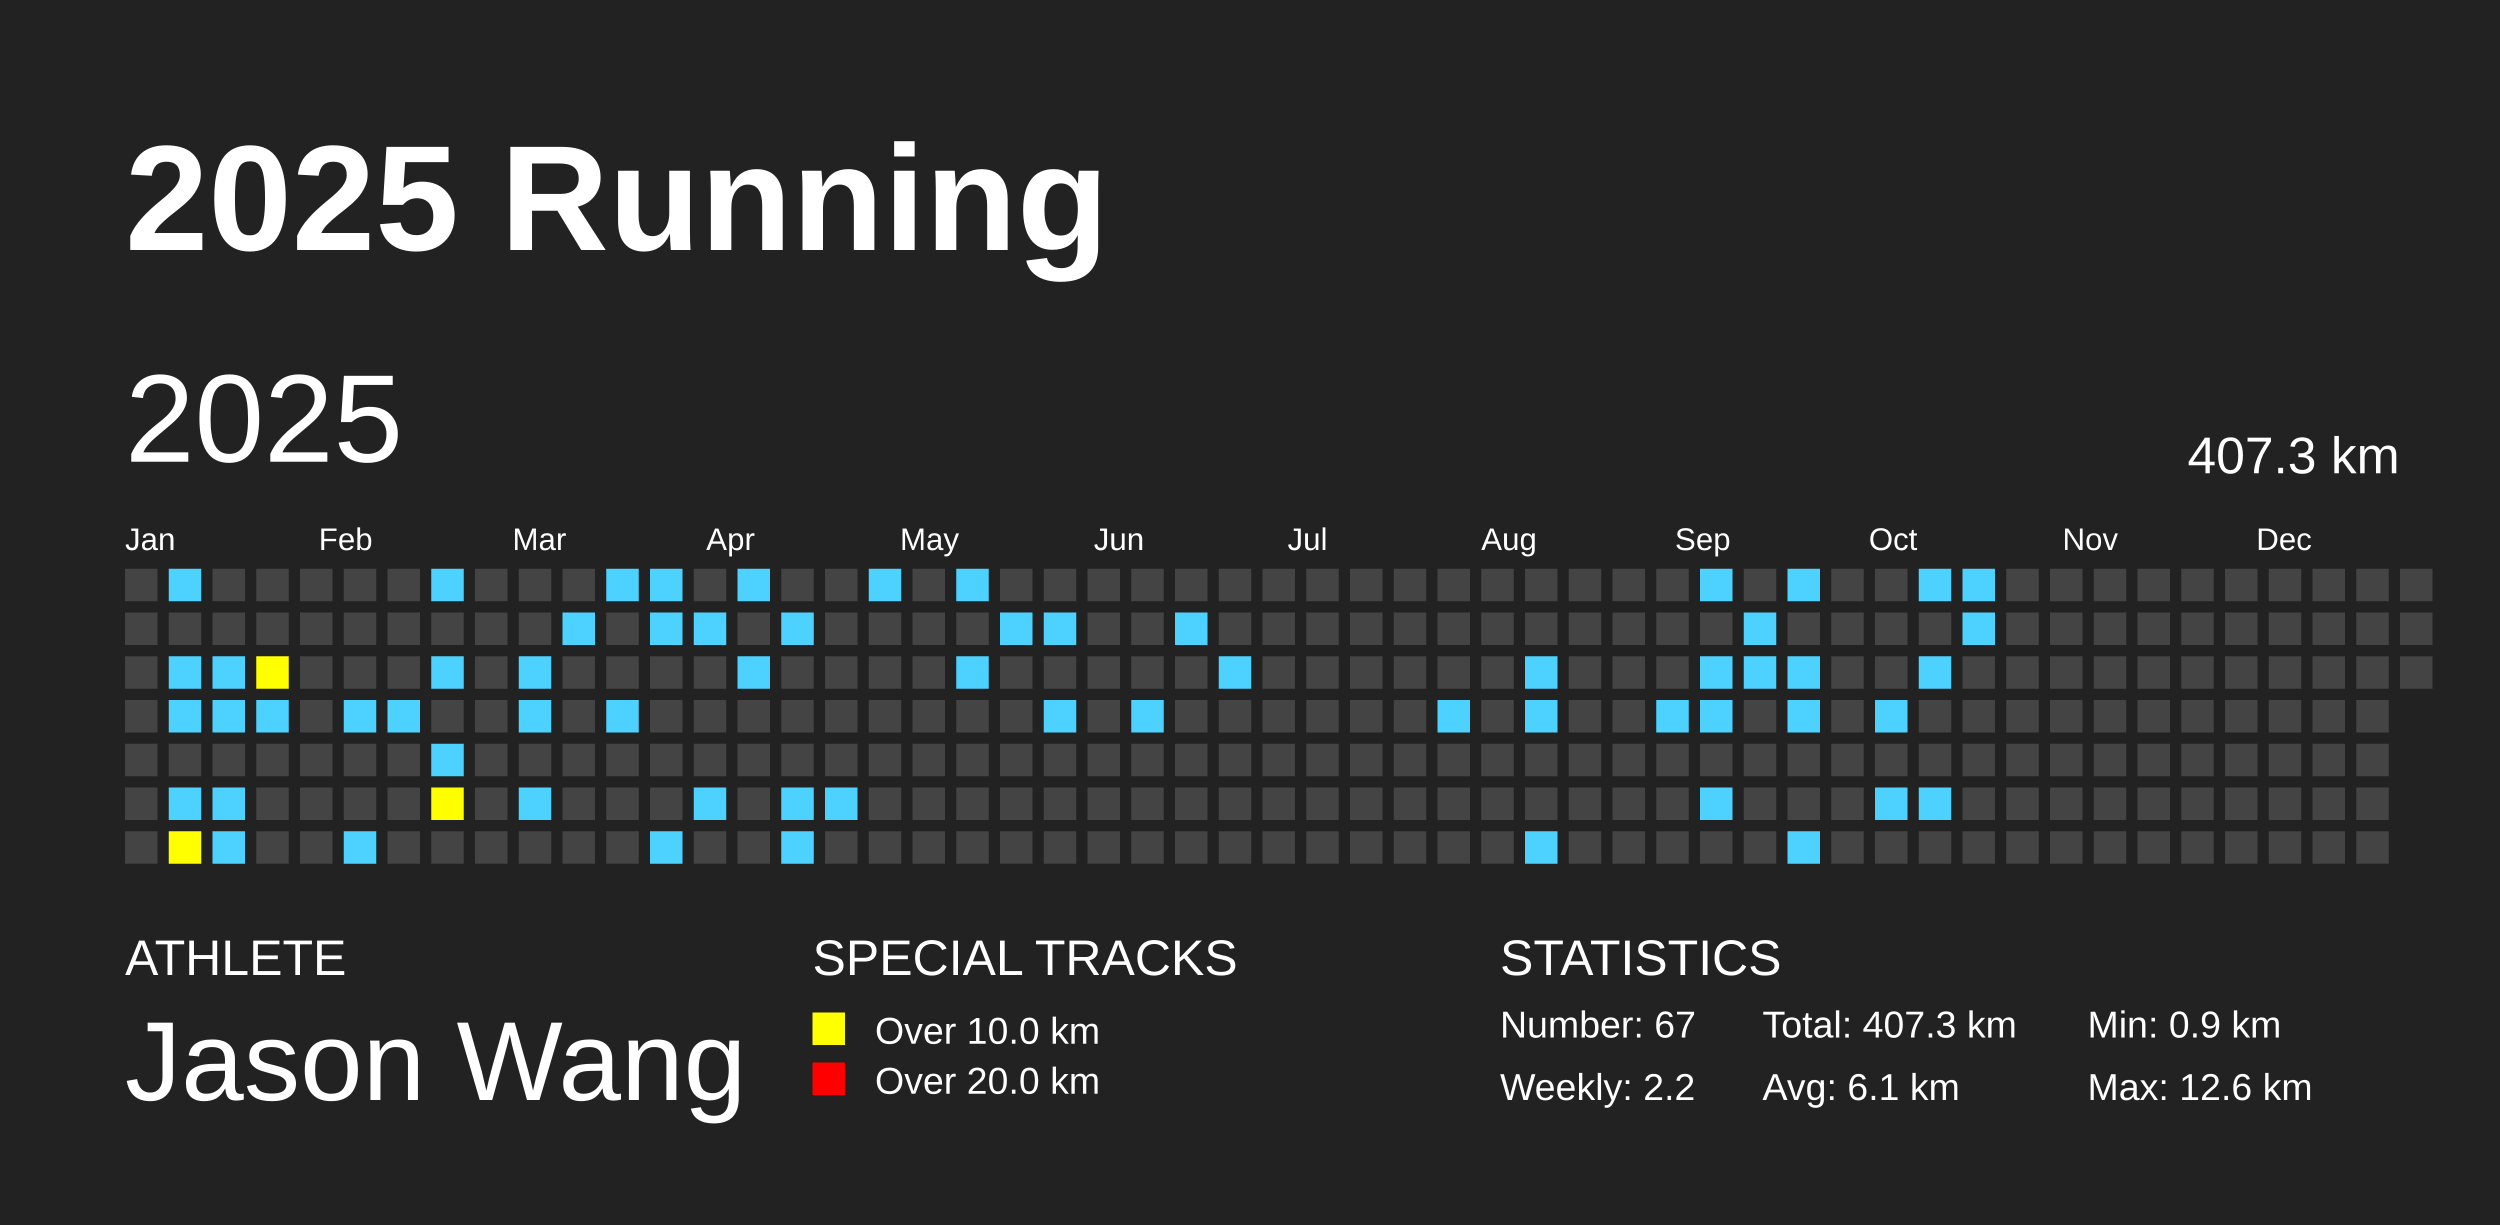
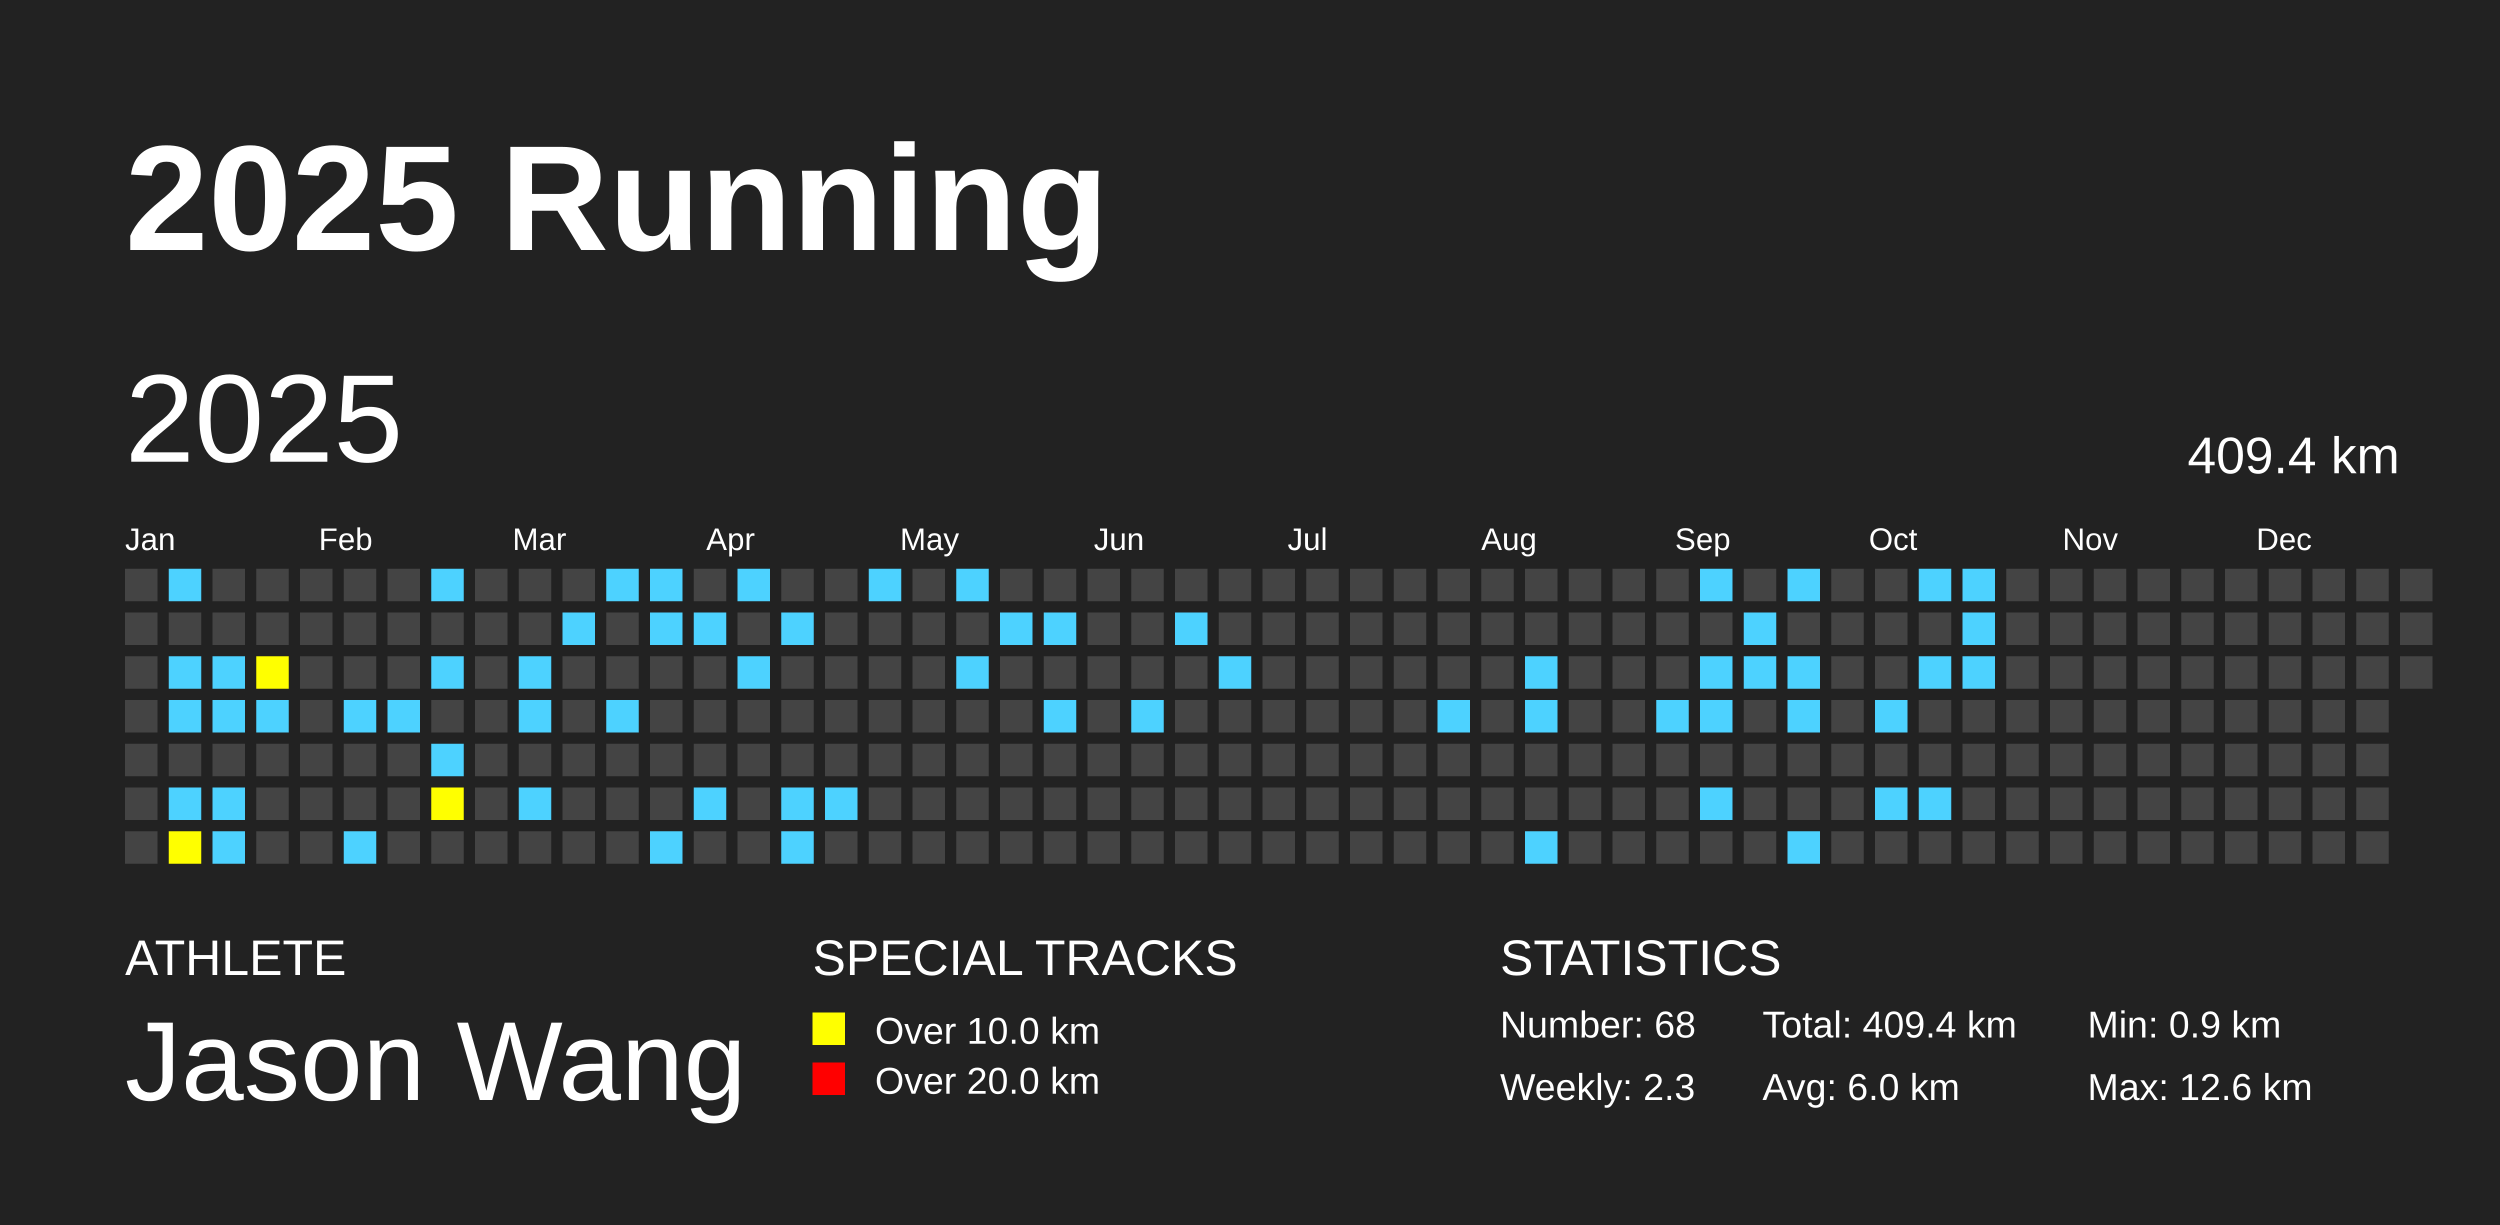
<svg xmlns="http://www.w3.org/2000/svg" baseProfile="full" height="98mm" version="1.1" viewBox="0,0,200,98" width="200mm">
  <defs />
  <rect fill="#222222" height="98" width="200" x="0" y="0" />
  <text fill="#FFFFFF" style="font-size:12px; font-family:Arial; font-weight:bold;" x="10" y="20">2025 Running</text>
  <text fill="#FFFFFF" style="font-size:4px; font-family:Arial" x="10" y="78">ATHLETE</text>
  <text fill="#FFFFFF" style="font-size:9px; font-family:Arial" x="10" y="88">Jason Wang</text>
  <text fill="#FFFFFF" style="font-size:4px; font-family:Arial" x="65" y="78">SPECIAL TRACKS</text>
  <rect fill="yellow" height="2.6" width="2.6" x="65" y="81" />
  <text fill="#FFFFFF" style="font-size:3px; font-family:Arial" x="70" y="83.5">Over 10.0 km</text>
  <rect fill="red" height="2.6" width="2.6" x="65" y="85" />
  <text fill="#FFFFFF" style="font-size:3px; font-family:Arial" x="70" y="87.5">Over 20.0 km</text>
  <text fill="#FFFFFF" style="font-size:4px; font-family:Arial" x="120" y="78">STATISTICS</text>
-   <text fill="#FFFFFF" style="font-size:3px; font-family:Arial" x="120" y="83">Number: 67</text>
-   <text fill="#FFFFFF" style="font-size:3px; font-family:Arial" x="120" y="88">Weekly: 2.2</text>
-   <text fill="#FFFFFF" style="font-size:3px; font-family:Arial" x="141" y="83">Total: 407.3 km</text>
-   <text fill="#FFFFFF" style="font-size:3px; font-family:Arial" x="141" y="88">Avg: 6.1 km</text>
+   <text fill="#FFFFFF" style="font-size:3px; font-family:Arial" x="120" y="83">Number: 68</text>
+   <text fill="#FFFFFF" style="font-size:3px; font-family:Arial" x="120" y="88">Weekly: 2.3</text>
+   <text fill="#FFFFFF" style="font-size:3px; font-family:Arial" x="141" y="83">Total: 409.4 km</text>
+   <text fill="#FFFFFF" style="font-size:3px; font-family:Arial" x="141" y="88">Avg: 6.0 km</text>
  <text fill="#FFFFFF" style="font-size:3px; font-family:Arial" x="167" y="83">Min: 0.9 km</text>
  <text fill="#FFFFFF" style="font-size:3px; font-family:Arial" x="167" y="88">Max: 12.6 km</text>
  <text dominant-baseline="hanging" fill="#FFFFFF" style="font-size:10.0px; font-family:Arial;" x="10" y="30">2025</text>
-   <text dominant-baseline="hanging" fill="#FFFFFF" style="font-size:4.125px; font-family:Arial;" x="175" y="35">407.3 km</text>
+   <text dominant-baseline="hanging" fill="#FFFFFF" style="font-size:4.125px; font-family:Arial;" x="175" y="35">409.4 km</text>
  <text fill="#FFFFFF" style="font-size:2.5px; font-family:Arial" x="10.0" y="44">Jan</text>
  <text fill="#FFFFFF" style="font-size:2.5px; font-family:Arial" x="25.5" y="44">Feb</text>
  <text fill="#FFFFFF" style="font-size:2.5px; font-family:Arial" x="41.0" y="44">Mar</text>
  <text fill="#FFFFFF" style="font-size:2.5px; font-family:Arial" x="56.5" y="44">Apr</text>
  <text fill="#FFFFFF" style="font-size:2.5px; font-family:Arial" x="72.0" y="44">May</text>
  <text fill="#FFFFFF" style="font-size:2.5px; font-family:Arial" x="87.5" y="44">Jun</text>
  <text fill="#FFFFFF" style="font-size:2.5px; font-family:Arial" x="103.0" y="44">Jul</text>
  <text fill="#FFFFFF" style="font-size:2.5px; font-family:Arial" x="118.5" y="44">Aug</text>
  <text fill="#FFFFFF" style="font-size:2.5px; font-family:Arial" x="134.0" y="44">Sep</text>
  <text fill="#FFFFFF" style="font-size:2.5px; font-family:Arial" x="149.5" y="44">Oct</text>
  <text fill="#FFFFFF" style="font-size:2.5px; font-family:Arial" x="165.0" y="44">Nov</text>
  <text fill="#FFFFFF" style="font-size:2.5px; font-family:Arial" x="180.5" y="44">Dec</text>
  <rect fill="#444444" height="2.6" width="2.6" x="10.0" y="45.5" />
  <rect fill="#444444" height="2.6" width="2.6" x="10.0" y="49.0" />
  <rect fill="#444444" height="2.6" width="2.6" x="10.0" y="52.5" />
  <rect fill="#444444" height="2.6" width="2.6" x="10.0" y="56.0" />
  <rect fill="#444444" height="2.6" width="2.6" x="10.0" y="59.5" />
  <rect fill="#444444" height="2.6" width="2.6" x="10.0" y="63.0" />
  <rect fill="#444444" height="2.6" width="2.6" x="10.0" y="66.5" />
  <rect fill="#4DD2FF" height="2.6" width="2.6" x="13.5" y="45.5" />
  <rect fill="#444444" height="2.6" width="2.6" x="13.5" y="49.0" />
  <rect fill="#4DD2FF" height="2.6" width="2.6" x="13.5" y="52.5" />
  <rect fill="#4DD2FF" height="2.6" width="2.6" x="13.5" y="56.0" />
  <rect fill="#444444" height="2.6" width="2.6" x="13.5" y="59.5" />
  <rect fill="#4DD2FF" height="2.6" width="2.6" x="13.5" y="63.0" />
  <rect fill="yellow" height="2.6" width="2.6" x="13.5" y="66.5" />
  <rect fill="#444444" height="2.6" width="2.6" x="17.0" y="45.5" />
  <rect fill="#444444" height="2.6" width="2.6" x="17.0" y="49.0" />
  <rect fill="#4DD2FF" height="2.6" width="2.6" x="17.0" y="52.5" />
  <rect fill="#4DD2FF" height="2.6" width="2.6" x="17.0" y="56.0" />
  <rect fill="#444444" height="2.6" width="2.6" x="17.0" y="59.5" />
  <rect fill="#4DD2FF" height="2.6" width="2.6" x="17.0" y="63.0" />
  <rect fill="#4DD2FF" height="2.6" width="2.6" x="17.0" y="66.5" />
  <rect fill="#444444" height="2.6" width="2.6" x="20.5" y="45.5" />
  <rect fill="#444444" height="2.6" width="2.6" x="20.5" y="49.0" />
  <rect fill="yellow" height="2.6" width="2.6" x="20.5" y="52.5" />
  <rect fill="#4DD2FF" height="2.6" width="2.6" x="20.5" y="56.0" />
  <rect fill="#444444" height="2.6" width="2.6" x="20.5" y="59.5" />
  <rect fill="#444444" height="2.6" width="2.6" x="20.5" y="63.0" />
  <rect fill="#444444" height="2.6" width="2.6" x="20.5" y="66.5" />
  <rect fill="#444444" height="2.6" width="2.6" x="24.0" y="45.5" />
  <rect fill="#444444" height="2.6" width="2.6" x="24.0" y="49.0" />
  <rect fill="#444444" height="2.6" width="2.6" x="24.0" y="52.5" />
  <rect fill="#444444" height="2.6" width="2.6" x="24.0" y="56.0" />
  <rect fill="#444444" height="2.6" width="2.6" x="24.0" y="59.5" />
  <rect fill="#444444" height="2.6" width="2.6" x="24.0" y="63.0" />
  <rect fill="#444444" height="2.6" width="2.6" x="24.0" y="66.5" />
  <rect fill="#444444" height="2.6" width="2.6" x="27.5" y="45.5" />
  <rect fill="#444444" height="2.6" width="2.6" x="27.5" y="49.0" />
  <rect fill="#444444" height="2.6" width="2.6" x="27.5" y="52.5" />
  <rect fill="#4DD2FF" height="2.6" width="2.6" x="27.5" y="56.0" />
  <rect fill="#444444" height="2.6" width="2.6" x="27.5" y="59.5" />
  <rect fill="#444444" height="2.6" width="2.6" x="27.5" y="63.0" />
  <rect fill="#4DD2FF" height="2.6" width="2.6" x="27.5" y="66.5" />
  <rect fill="#444444" height="2.6" width="2.6" x="31.0" y="45.5" />
  <rect fill="#444444" height="2.6" width="2.6" x="31.0" y="49.0" />
  <rect fill="#444444" height="2.6" width="2.6" x="31.0" y="52.5" />
  <rect fill="#4DD2FF" height="2.6" width="2.6" x="31.0" y="56.0" />
  <rect fill="#444444" height="2.6" width="2.6" x="31.0" y="59.5" />
  <rect fill="#444444" height="2.6" width="2.6" x="31.0" y="63.0" />
  <rect fill="#444444" height="2.6" width="2.6" x="31.0" y="66.5" />
  <rect fill="#4DD2FF" height="2.6" width="2.6" x="34.5" y="45.5" />
  <rect fill="#444444" height="2.6" width="2.6" x="34.5" y="49.0" />
  <rect fill="#4DD2FF" height="2.6" width="2.6" x="34.5" y="52.5" />
  <rect fill="#444444" height="2.6" width="2.6" x="34.5" y="56.0" />
  <rect fill="#4DD2FF" height="2.6" width="2.6" x="34.5" y="59.5" />
  <rect fill="yellow" height="2.6" width="2.6" x="34.5" y="63.0" />
  <rect fill="#444444" height="2.6" width="2.6" x="34.5" y="66.5" />
  <rect fill="#444444" height="2.6" width="2.6" x="38.0" y="45.5" />
  <rect fill="#444444" height="2.6" width="2.6" x="38.0" y="49.0" />
  <rect fill="#444444" height="2.6" width="2.6" x="38.0" y="52.5" />
  <rect fill="#444444" height="2.6" width="2.6" x="38.0" y="56.0" />
  <rect fill="#444444" height="2.6" width="2.6" x="38.0" y="59.5" />
  <rect fill="#444444" height="2.6" width="2.6" x="38.0" y="63.0" />
  <rect fill="#444444" height="2.6" width="2.6" x="38.0" y="66.5" />
  <rect fill="#444444" height="2.6" width="2.6" x="41.5" y="45.5" />
  <rect fill="#444444" height="2.6" width="2.6" x="41.5" y="49.0" />
  <rect fill="#4DD2FF" height="2.6" width="2.6" x="41.5" y="52.5" />
  <rect fill="#4DD2FF" height="2.6" width="2.6" x="41.5" y="56.0" />
  <rect fill="#444444" height="2.6" width="2.6" x="41.5" y="59.5" />
  <rect fill="#4DD2FF" height="2.6" width="2.6" x="41.5" y="63.0" />
  <rect fill="#444444" height="2.6" width="2.6" x="41.5" y="66.5" />
  <rect fill="#444444" height="2.6" width="2.6" x="45.0" y="45.5" />
  <rect fill="#4DD2FF" height="2.6" width="2.6" x="45.0" y="49.0" />
  <rect fill="#444444" height="2.6" width="2.6" x="45.0" y="52.5" />
  <rect fill="#444444" height="2.6" width="2.6" x="45.0" y="56.0" />
  <rect fill="#444444" height="2.6" width="2.6" x="45.0" y="59.5" />
  <rect fill="#444444" height="2.6" width="2.6" x="45.0" y="63.0" />
  <rect fill="#444444" height="2.6" width="2.6" x="45.0" y="66.5" />
  <rect fill="#4DD2FF" height="2.6" width="2.6" x="48.5" y="45.5" />
  <rect fill="#444444" height="2.6" width="2.6" x="48.5" y="49.0" />
  <rect fill="#444444" height="2.6" width="2.6" x="48.5" y="52.5" />
  <rect fill="#4DD2FF" height="2.6" width="2.6" x="48.5" y="56.0" />
  <rect fill="#444444" height="2.6" width="2.6" x="48.5" y="59.5" />
  <rect fill="#444444" height="2.6" width="2.6" x="48.5" y="63.0" />
  <rect fill="#444444" height="2.6" width="2.6" x="48.5" y="66.5" />
  <rect fill="#4DD2FF" height="2.6" width="2.6" x="52.0" y="45.5" />
  <rect fill="#4DD2FF" height="2.6" width="2.6" x="52.0" y="49.0" />
  <rect fill="#444444" height="2.6" width="2.6" x="52.0" y="52.5" />
  <rect fill="#444444" height="2.6" width="2.6" x="52.0" y="56.0" />
  <rect fill="#444444" height="2.6" width="2.6" x="52.0" y="59.5" />
  <rect fill="#444444" height="2.6" width="2.6" x="52.0" y="63.0" />
  <rect fill="#4DD2FF" height="2.6" width="2.6" x="52.0" y="66.5" />
  <rect fill="#444444" height="2.6" width="2.6" x="55.5" y="45.5" />
  <rect fill="#4DD2FF" height="2.6" width="2.6" x="55.5" y="49.0" />
  <rect fill="#444444" height="2.6" width="2.6" x="55.5" y="52.5" />
  <rect fill="#444444" height="2.6" width="2.6" x="55.5" y="56.0" />
  <rect fill="#444444" height="2.6" width="2.6" x="55.5" y="59.5" />
  <rect fill="#4DD2FF" height="2.6" width="2.6" x="55.5" y="63.0" />
  <rect fill="#444444" height="2.6" width="2.6" x="55.5" y="66.5" />
  <rect fill="#4DD2FF" height="2.6" width="2.6" x="59.0" y="45.5" />
  <rect fill="#444444" height="2.6" width="2.6" x="59.0" y="49.0" />
  <rect fill="#4DD2FF" height="2.6" width="2.6" x="59.0" y="52.5" />
  <rect fill="#444444" height="2.6" width="2.6" x="59.0" y="56.0" />
  <rect fill="#444444" height="2.6" width="2.6" x="59.0" y="59.5" />
  <rect fill="#444444" height="2.6" width="2.6" x="59.0" y="63.0" />
  <rect fill="#444444" height="2.6" width="2.6" x="59.0" y="66.5" />
  <rect fill="#444444" height="2.6" width="2.6" x="62.5" y="45.5" />
  <rect fill="#4DD2FF" height="2.6" width="2.6" x="62.5" y="49.0" />
  <rect fill="#444444" height="2.6" width="2.6" x="62.5" y="52.5" />
  <rect fill="#444444" height="2.6" width="2.6" x="62.5" y="56.0" />
  <rect fill="#444444" height="2.6" width="2.6" x="62.5" y="59.5" />
  <rect fill="#4DD2FF" height="2.6" width="2.6" x="62.5" y="63.0" />
  <rect fill="#4DD2FF" height="2.6" width="2.6" x="62.5" y="66.5" />
  <rect fill="#444444" height="2.6" width="2.6" x="66.0" y="45.5" />
  <rect fill="#444444" height="2.6" width="2.6" x="66.0" y="49.0" />
  <rect fill="#444444" height="2.6" width="2.6" x="66.0" y="52.5" />
  <rect fill="#444444" height="2.6" width="2.6" x="66.0" y="56.0" />
  <rect fill="#444444" height="2.6" width="2.6" x="66.0" y="59.5" />
  <rect fill="#4DD2FF" height="2.6" width="2.6" x="66.0" y="63.0" />
  <rect fill="#444444" height="2.6" width="2.6" x="66.0" y="66.5" />
  <rect fill="#4DD2FF" height="2.6" width="2.6" x="69.5" y="45.5" />
  <rect fill="#444444" height="2.6" width="2.6" x="69.5" y="49.0" />
  <rect fill="#444444" height="2.6" width="2.6" x="69.5" y="52.5" />
  <rect fill="#444444" height="2.6" width="2.6" x="69.5" y="56.0" />
  <rect fill="#444444" height="2.6" width="2.6" x="69.5" y="59.5" />
  <rect fill="#444444" height="2.6" width="2.6" x="69.5" y="63.0" />
  <rect fill="#444444" height="2.6" width="2.6" x="69.5" y="66.5" />
  <rect fill="#444444" height="2.6" width="2.6" x="73.0" y="45.5" />
  <rect fill="#444444" height="2.6" width="2.6" x="73.0" y="49.0" />
  <rect fill="#444444" height="2.6" width="2.6" x="73.0" y="52.5" />
  <rect fill="#444444" height="2.6" width="2.6" x="73.0" y="56.0" />
  <rect fill="#444444" height="2.6" width="2.6" x="73.0" y="59.5" />
  <rect fill="#444444" height="2.6" width="2.6" x="73.0" y="63.0" />
  <rect fill="#444444" height="2.6" width="2.6" x="73.0" y="66.5" />
  <rect fill="#4DD2FF" height="2.6" width="2.6" x="76.5" y="45.5" />
  <rect fill="#444444" height="2.6" width="2.6" x="76.5" y="49.0" />
  <rect fill="#4DD2FF" height="2.6" width="2.6" x="76.5" y="52.5" />
  <rect fill="#444444" height="2.6" width="2.6" x="76.5" y="56.0" />
  <rect fill="#444444" height="2.6" width="2.6" x="76.5" y="59.5" />
  <rect fill="#444444" height="2.6" width="2.6" x="76.5" y="63.0" />
  <rect fill="#444444" height="2.6" width="2.6" x="76.5" y="66.5" />
  <rect fill="#444444" height="2.6" width="2.6" x="80.0" y="45.5" />
  <rect fill="#4DD2FF" height="2.6" width="2.6" x="80.0" y="49.0" />
  <rect fill="#444444" height="2.6" width="2.6" x="80.0" y="52.5" />
  <rect fill="#444444" height="2.6" width="2.6" x="80.0" y="56.0" />
  <rect fill="#444444" height="2.6" width="2.6" x="80.0" y="59.5" />
  <rect fill="#444444" height="2.6" width="2.6" x="80.0" y="63.0" />
  <rect fill="#444444" height="2.6" width="2.6" x="80.0" y="66.5" />
  <rect fill="#444444" height="2.6" width="2.6" x="83.5" y="45.5" />
  <rect fill="#4DD2FF" height="2.6" width="2.6" x="83.5" y="49.0" />
  <rect fill="#444444" height="2.6" width="2.6" x="83.5" y="52.5" />
  <rect fill="#4DD2FF" height="2.6" width="2.6" x="83.5" y="56.0" />
  <rect fill="#444444" height="2.6" width="2.6" x="83.5" y="59.5" />
  <rect fill="#444444" height="2.6" width="2.6" x="83.5" y="63.0" />
  <rect fill="#444444" height="2.6" width="2.6" x="83.5" y="66.5" />
  <rect fill="#444444" height="2.6" width="2.6" x="87.0" y="45.5" />
  <rect fill="#444444" height="2.6" width="2.6" x="87.0" y="49.0" />
  <rect fill="#444444" height="2.6" width="2.6" x="87.0" y="52.5" />
  <rect fill="#444444" height="2.6" width="2.6" x="87.0" y="56.0" />
  <rect fill="#444444" height="2.6" width="2.6" x="87.0" y="59.5" />
  <rect fill="#444444" height="2.6" width="2.6" x="87.0" y="63.0" />
  <rect fill="#444444" height="2.6" width="2.6" x="87.0" y="66.5" />
  <rect fill="#444444" height="2.6" width="2.6" x="90.5" y="45.5" />
  <rect fill="#444444" height="2.6" width="2.6" x="90.5" y="49.0" />
  <rect fill="#444444" height="2.6" width="2.6" x="90.5" y="52.5" />
  <rect fill="#4DD2FF" height="2.6" width="2.6" x="90.5" y="56.0" />
  <rect fill="#444444" height="2.6" width="2.6" x="90.5" y="59.5" />
  <rect fill="#444444" height="2.6" width="2.6" x="90.5" y="63.0" />
  <rect fill="#444444" height="2.6" width="2.6" x="90.5" y="66.5" />
  <rect fill="#444444" height="2.6" width="2.6" x="94.0" y="45.5" />
  <rect fill="#4DD2FF" height="2.6" width="2.6" x="94.0" y="49.0" />
  <rect fill="#444444" height="2.6" width="2.6" x="94.0" y="52.5" />
  <rect fill="#444444" height="2.6" width="2.6" x="94.0" y="56.0" />
  <rect fill="#444444" height="2.6" width="2.6" x="94.0" y="59.5" />
  <rect fill="#444444" height="2.6" width="2.6" x="94.0" y="63.0" />
  <rect fill="#444444" height="2.6" width="2.6" x="94.0" y="66.5" />
  <rect fill="#444444" height="2.6" width="2.6" x="97.5" y="45.5" />
  <rect fill="#444444" height="2.6" width="2.6" x="97.5" y="49.0" />
  <rect fill="#4DD2FF" height="2.6" width="2.6" x="97.5" y="52.5" />
  <rect fill="#444444" height="2.6" width="2.6" x="97.5" y="56.0" />
  <rect fill="#444444" height="2.6" width="2.6" x="97.5" y="59.5" />
  <rect fill="#444444" height="2.6" width="2.6" x="97.5" y="63.0" />
  <rect fill="#444444" height="2.6" width="2.6" x="97.5" y="66.5" />
  <rect fill="#444444" height="2.6" width="2.6" x="101.0" y="45.5" />
  <rect fill="#444444" height="2.6" width="2.6" x="101.0" y="49.0" />
  <rect fill="#444444" height="2.6" width="2.6" x="101.0" y="52.5" />
  <rect fill="#444444" height="2.6" width="2.6" x="101.0" y="56.0" />
  <rect fill="#444444" height="2.6" width="2.6" x="101.0" y="59.5" />
  <rect fill="#444444" height="2.6" width="2.6" x="101.0" y="63.0" />
  <rect fill="#444444" height="2.6" width="2.6" x="101.0" y="66.5" />
  <rect fill="#444444" height="2.6" width="2.6" x="104.5" y="45.5" />
  <rect fill="#444444" height="2.6" width="2.6" x="104.5" y="49.0" />
  <rect fill="#444444" height="2.6" width="2.6" x="104.5" y="52.5" />
  <rect fill="#444444" height="2.6" width="2.6" x="104.5" y="56.0" />
  <rect fill="#444444" height="2.6" width="2.6" x="104.5" y="59.5" />
  <rect fill="#444444" height="2.6" width="2.6" x="104.5" y="63.0" />
  <rect fill="#444444" height="2.6" width="2.6" x="104.5" y="66.5" />
  <rect fill="#444444" height="2.6" width="2.6" x="108.0" y="45.5" />
  <rect fill="#444444" height="2.6" width="2.6" x="108.0" y="49.0" />
  <rect fill="#444444" height="2.6" width="2.6" x="108.0" y="52.5" />
  <rect fill="#444444" height="2.6" width="2.6" x="108.0" y="56.0" />
  <rect fill="#444444" height="2.6" width="2.6" x="108.0" y="59.5" />
  <rect fill="#444444" height="2.6" width="2.6" x="108.0" y="63.0" />
  <rect fill="#444444" height="2.6" width="2.6" x="108.0" y="66.5" />
  <rect fill="#444444" height="2.6" width="2.6" x="111.5" y="45.5" />
  <rect fill="#444444" height="2.6" width="2.6" x="111.5" y="49.0" />
  <rect fill="#444444" height="2.6" width="2.6" x="111.5" y="52.5" />
  <rect fill="#444444" height="2.6" width="2.6" x="111.5" y="56.0" />
  <rect fill="#444444" height="2.6" width="2.6" x="111.5" y="59.5" />
  <rect fill="#444444" height="2.6" width="2.6" x="111.5" y="63.0" />
  <rect fill="#444444" height="2.6" width="2.6" x="111.5" y="66.5" />
  <rect fill="#444444" height="2.6" width="2.6" x="115.0" y="45.5" />
  <rect fill="#444444" height="2.6" width="2.6" x="115.0" y="49.0" />
  <rect fill="#444444" height="2.6" width="2.6" x="115.0" y="52.5" />
  <rect fill="#4DD2FF" height="2.6" width="2.6" x="115.0" y="56.0" />
  <rect fill="#444444" height="2.6" width="2.6" x="115.0" y="59.5" />
  <rect fill="#444444" height="2.6" width="2.6" x="115.0" y="63.0" />
  <rect fill="#444444" height="2.6" width="2.6" x="115.0" y="66.5" />
  <rect fill="#444444" height="2.6" width="2.6" x="118.5" y="45.5" />
  <rect fill="#444444" height="2.6" width="2.6" x="118.5" y="49.0" />
  <rect fill="#444444" height="2.6" width="2.6" x="118.5" y="52.5" />
  <rect fill="#444444" height="2.6" width="2.6" x="118.5" y="56.0" />
  <rect fill="#444444" height="2.6" width="2.6" x="118.5" y="59.5" />
  <rect fill="#444444" height="2.6" width="2.6" x="118.5" y="63.0" />
  <rect fill="#444444" height="2.6" width="2.6" x="118.5" y="66.5" />
  <rect fill="#444444" height="2.6" width="2.6" x="122.0" y="45.5" />
  <rect fill="#444444" height="2.6" width="2.6" x="122.0" y="49.0" />
  <rect fill="#4DD2FF" height="2.6" width="2.6" x="122.0" y="52.5" />
  <rect fill="#4DD2FF" height="2.6" width="2.6" x="122.0" y="56.0" />
  <rect fill="#444444" height="2.6" width="2.6" x="122.0" y="59.5" />
  <rect fill="#444444" height="2.6" width="2.6" x="122.0" y="63.0" />
  <rect fill="#4DD2FF" height="2.6" width="2.6" x="122.0" y="66.5" />
  <rect fill="#444444" height="2.6" width="2.6" x="125.5" y="45.5" />
  <rect fill="#444444" height="2.6" width="2.6" x="125.5" y="49.0" />
  <rect fill="#444444" height="2.6" width="2.6" x="125.5" y="52.5" />
  <rect fill="#444444" height="2.6" width="2.6" x="125.5" y="56.0" />
  <rect fill="#444444" height="2.6" width="2.6" x="125.5" y="59.5" />
  <rect fill="#444444" height="2.6" width="2.6" x="125.5" y="63.0" />
  <rect fill="#444444" height="2.6" width="2.6" x="125.5" y="66.5" />
  <rect fill="#444444" height="2.6" width="2.6" x="129.0" y="45.5" />
  <rect fill="#444444" height="2.6" width="2.6" x="129.0" y="49.0" />
  <rect fill="#444444" height="2.6" width="2.6" x="129.0" y="52.5" />
  <rect fill="#444444" height="2.6" width="2.6" x="129.0" y="56.0" />
  <rect fill="#444444" height="2.6" width="2.6" x="129.0" y="59.5" />
  <rect fill="#444444" height="2.6" width="2.6" x="129.0" y="63.0" />
  <rect fill="#444444" height="2.6" width="2.6" x="129.0" y="66.5" />
  <rect fill="#444444" height="2.6" width="2.6" x="132.5" y="45.5" />
  <rect fill="#444444" height="2.6" width="2.6" x="132.5" y="49.0" />
  <rect fill="#444444" height="2.6" width="2.6" x="132.5" y="52.5" />
  <rect fill="#4DD2FF" height="2.6" width="2.6" x="132.5" y="56.0" />
  <rect fill="#444444" height="2.6" width="2.6" x="132.5" y="59.5" />
  <rect fill="#444444" height="2.6" width="2.6" x="132.5" y="63.0" />
  <rect fill="#444444" height="2.6" width="2.6" x="132.5" y="66.5" />
  <rect fill="#4DD2FF" height="2.6" width="2.6" x="136.0" y="45.5" />
  <rect fill="#444444" height="2.6" width="2.6" x="136.0" y="49.0" />
  <rect fill="#4DD2FF" height="2.6" width="2.6" x="136.0" y="52.5" />
  <rect fill="#4DD2FF" height="2.6" width="2.6" x="136.0" y="56.0" />
  <rect fill="#444444" height="2.6" width="2.6" x="136.0" y="59.5" />
  <rect fill="#4DD2FF" height="2.6" width="2.6" x="136.0" y="63.0" />
  <rect fill="#444444" height="2.6" width="2.6" x="136.0" y="66.5" />
  <rect fill="#444444" height="2.6" width="2.6" x="139.5" y="45.5" />
  <rect fill="#4DD2FF" height="2.6" width="2.6" x="139.5" y="49.0" />
  <rect fill="#4DD2FF" height="2.6" width="2.6" x="139.5" y="52.5" />
  <rect fill="#444444" height="2.6" width="2.6" x="139.5" y="56.0" />
  <rect fill="#444444" height="2.6" width="2.6" x="139.5" y="59.5" />
  <rect fill="#444444" height="2.6" width="2.6" x="139.5" y="63.0" />
  <rect fill="#444444" height="2.6" width="2.6" x="139.5" y="66.5" />
  <rect fill="#4DD2FF" height="2.6" width="2.6" x="143.0" y="45.5" />
  <rect fill="#444444" height="2.6" width="2.6" x="143.0" y="49.0" />
  <rect fill="#4DD2FF" height="2.6" width="2.6" x="143.0" y="52.5" />
  <rect fill="#4DD2FF" height="2.6" width="2.6" x="143.0" y="56.0" />
  <rect fill="#444444" height="2.6" width="2.6" x="143.0" y="59.5" />
  <rect fill="#444444" height="2.6" width="2.6" x="143.0" y="63.0" />
  <rect fill="#4DD2FF" height="2.6" width="2.6" x="143.0" y="66.5" />
  <rect fill="#444444" height="2.6" width="2.6" x="146.5" y="45.5" />
  <rect fill="#444444" height="2.6" width="2.6" x="146.5" y="49.0" />
  <rect fill="#444444" height="2.6" width="2.6" x="146.5" y="52.5" />
  <rect fill="#444444" height="2.6" width="2.6" x="146.5" y="56.0" />
  <rect fill="#444444" height="2.6" width="2.6" x="146.5" y="59.5" />
  <rect fill="#444444" height="2.6" width="2.6" x="146.5" y="63.0" />
  <rect fill="#444444" height="2.6" width="2.6" x="146.5" y="66.5" />
  <rect fill="#444444" height="2.6" width="2.6" x="150.0" y="45.5" />
  <rect fill="#444444" height="2.6" width="2.6" x="150.0" y="49.0" />
  <rect fill="#444444" height="2.6" width="2.6" x="150.0" y="52.5" />
  <rect fill="#4DD2FF" height="2.6" width="2.6" x="150.0" y="56.0" />
  <rect fill="#444444" height="2.6" width="2.6" x="150.0" y="59.5" />
  <rect fill="#4DD2FF" height="2.6" width="2.6" x="150.0" y="63.0" />
  <rect fill="#444444" height="2.6" width="2.6" x="150.0" y="66.5" />
  <rect fill="#4DD2FF" height="2.6" width="2.6" x="153.5" y="45.5" />
  <rect fill="#444444" height="2.6" width="2.6" x="153.5" y="49.0" />
  <rect fill="#4DD2FF" height="2.6" width="2.6" x="153.5" y="52.5" />
  <rect fill="#444444" height="2.6" width="2.6" x="153.5" y="56.0" />
  <rect fill="#444444" height="2.6" width="2.6" x="153.5" y="59.5" />
  <rect fill="#4DD2FF" height="2.6" width="2.6" x="153.5" y="63.0" />
  <rect fill="#444444" height="2.6" width="2.6" x="153.5" y="66.5" />
  <rect fill="#4DD2FF" height="2.6" width="2.6" x="157.0" y="45.5" />
  <rect fill="#4DD2FF" height="2.6" width="2.6" x="157.0" y="49.0" />
-   <rect fill="#444444" height="2.6" width="2.6" x="157.0" y="52.5" />
+   <rect fill="#4DD2FF" height="2.6" width="2.6" x="157.0" y="52.5" />
  <rect fill="#444444" height="2.6" width="2.6" x="157.0" y="56.0" />
  <rect fill="#444444" height="2.6" width="2.6" x="157.0" y="59.5" />
  <rect fill="#444444" height="2.6" width="2.6" x="157.0" y="63.0" />
  <rect fill="#444444" height="2.6" width="2.6" x="157.0" y="66.5" />
  <rect fill="#444444" height="2.6" width="2.6" x="160.5" y="45.5" />
  <rect fill="#444444" height="2.6" width="2.6" x="160.5" y="49.0" />
  <rect fill="#444444" height="2.6" width="2.6" x="160.5" y="52.5" />
  <rect fill="#444444" height="2.6" width="2.6" x="160.5" y="56.0" />
  <rect fill="#444444" height="2.6" width="2.6" x="160.5" y="59.5" />
  <rect fill="#444444" height="2.6" width="2.6" x="160.5" y="63.0" />
  <rect fill="#444444" height="2.6" width="2.6" x="160.5" y="66.5" />
  <rect fill="#444444" height="2.6" width="2.6" x="164.0" y="45.5" />
  <rect fill="#444444" height="2.6" width="2.6" x="164.0" y="49.0" />
  <rect fill="#444444" height="2.6" width="2.6" x="164.0" y="52.5" />
  <rect fill="#444444" height="2.6" width="2.6" x="164.0" y="56.0" />
  <rect fill="#444444" height="2.6" width="2.6" x="164.0" y="59.5" />
  <rect fill="#444444" height="2.6" width="2.6" x="164.0" y="63.0" />
  <rect fill="#444444" height="2.6" width="2.6" x="164.0" y="66.5" />
  <rect fill="#444444" height="2.6" width="2.6" x="167.5" y="45.5" />
  <rect fill="#444444" height="2.6" width="2.6" x="167.5" y="49.0" />
  <rect fill="#444444" height="2.6" width="2.6" x="167.5" y="52.5" />
  <rect fill="#444444" height="2.6" width="2.6" x="167.5" y="56.0" />
  <rect fill="#444444" height="2.6" width="2.6" x="167.5" y="59.5" />
  <rect fill="#444444" height="2.6" width="2.6" x="167.5" y="63.0" />
  <rect fill="#444444" height="2.6" width="2.6" x="167.5" y="66.5" />
  <rect fill="#444444" height="2.6" width="2.6" x="171.0" y="45.5" />
  <rect fill="#444444" height="2.6" width="2.6" x="171.0" y="49.0" />
  <rect fill="#444444" height="2.6" width="2.6" x="171.0" y="52.5" />
  <rect fill="#444444" height="2.6" width="2.6" x="171.0" y="56.0" />
  <rect fill="#444444" height="2.6" width="2.6" x="171.0" y="59.5" />
  <rect fill="#444444" height="2.6" width="2.6" x="171.0" y="63.0" />
  <rect fill="#444444" height="2.6" width="2.6" x="171.0" y="66.5" />
  <rect fill="#444444" height="2.6" width="2.6" x="174.5" y="45.5" />
  <rect fill="#444444" height="2.6" width="2.6" x="174.5" y="49.0" />
  <rect fill="#444444" height="2.6" width="2.6" x="174.5" y="52.5" />
  <rect fill="#444444" height="2.6" width="2.6" x="174.5" y="56.0" />
  <rect fill="#444444" height="2.6" width="2.6" x="174.5" y="59.5" />
  <rect fill="#444444" height="2.6" width="2.6" x="174.5" y="63.0" />
  <rect fill="#444444" height="2.6" width="2.6" x="174.5" y="66.5" />
  <rect fill="#444444" height="2.6" width="2.6" x="178.0" y="45.5" />
  <rect fill="#444444" height="2.6" width="2.6" x="178.0" y="49.0" />
  <rect fill="#444444" height="2.6" width="2.6" x="178.0" y="52.5" />
  <rect fill="#444444" height="2.6" width="2.6" x="178.0" y="56.0" />
  <rect fill="#444444" height="2.6" width="2.6" x="178.0" y="59.5" />
  <rect fill="#444444" height="2.6" width="2.6" x="178.0" y="63.0" />
  <rect fill="#444444" height="2.6" width="2.6" x="178.0" y="66.5" />
  <rect fill="#444444" height="2.6" width="2.6" x="181.5" y="45.5" />
  <rect fill="#444444" height="2.6" width="2.6" x="181.5" y="49.0" />
  <rect fill="#444444" height="2.6" width="2.6" x="181.5" y="52.5" />
  <rect fill="#444444" height="2.6" width="2.6" x="181.5" y="56.0" />
  <rect fill="#444444" height="2.6" width="2.6" x="181.5" y="59.5" />
  <rect fill="#444444" height="2.6" width="2.6" x="181.5" y="63.0" />
  <rect fill="#444444" height="2.6" width="2.6" x="181.5" y="66.5" />
  <rect fill="#444444" height="2.6" width="2.6" x="185.0" y="45.5" />
  <rect fill="#444444" height="2.6" width="2.6" x="185.0" y="49.0" />
  <rect fill="#444444" height="2.6" width="2.6" x="185.0" y="52.5" />
  <rect fill="#444444" height="2.6" width="2.6" x="185.0" y="56.0" />
  <rect fill="#444444" height="2.6" width="2.6" x="185.0" y="59.5" />
  <rect fill="#444444" height="2.6" width="2.6" x="185.0" y="63.0" />
  <rect fill="#444444" height="2.6" width="2.6" x="185.0" y="66.5" />
  <rect fill="#444444" height="2.6" width="2.6" x="188.5" y="45.5" />
  <rect fill="#444444" height="2.6" width="2.6" x="188.5" y="49.0" />
  <rect fill="#444444" height="2.6" width="2.6" x="188.5" y="52.5" />
  <rect fill="#444444" height="2.6" width="2.6" x="188.5" y="56.0" />
  <rect fill="#444444" height="2.6" width="2.6" x="188.5" y="59.5" />
  <rect fill="#444444" height="2.6" width="2.6" x="188.5" y="63.0" />
  <rect fill="#444444" height="2.6" width="2.6" x="188.5" y="66.5" />
  <rect fill="#444444" height="2.6" width="2.6" x="192.0" y="45.5" />
  <rect fill="#444444" height="2.6" width="2.6" x="192.0" y="49.0" />
  <rect fill="#444444" height="2.6" width="2.6" x="192.0" y="52.5" />
</svg>
